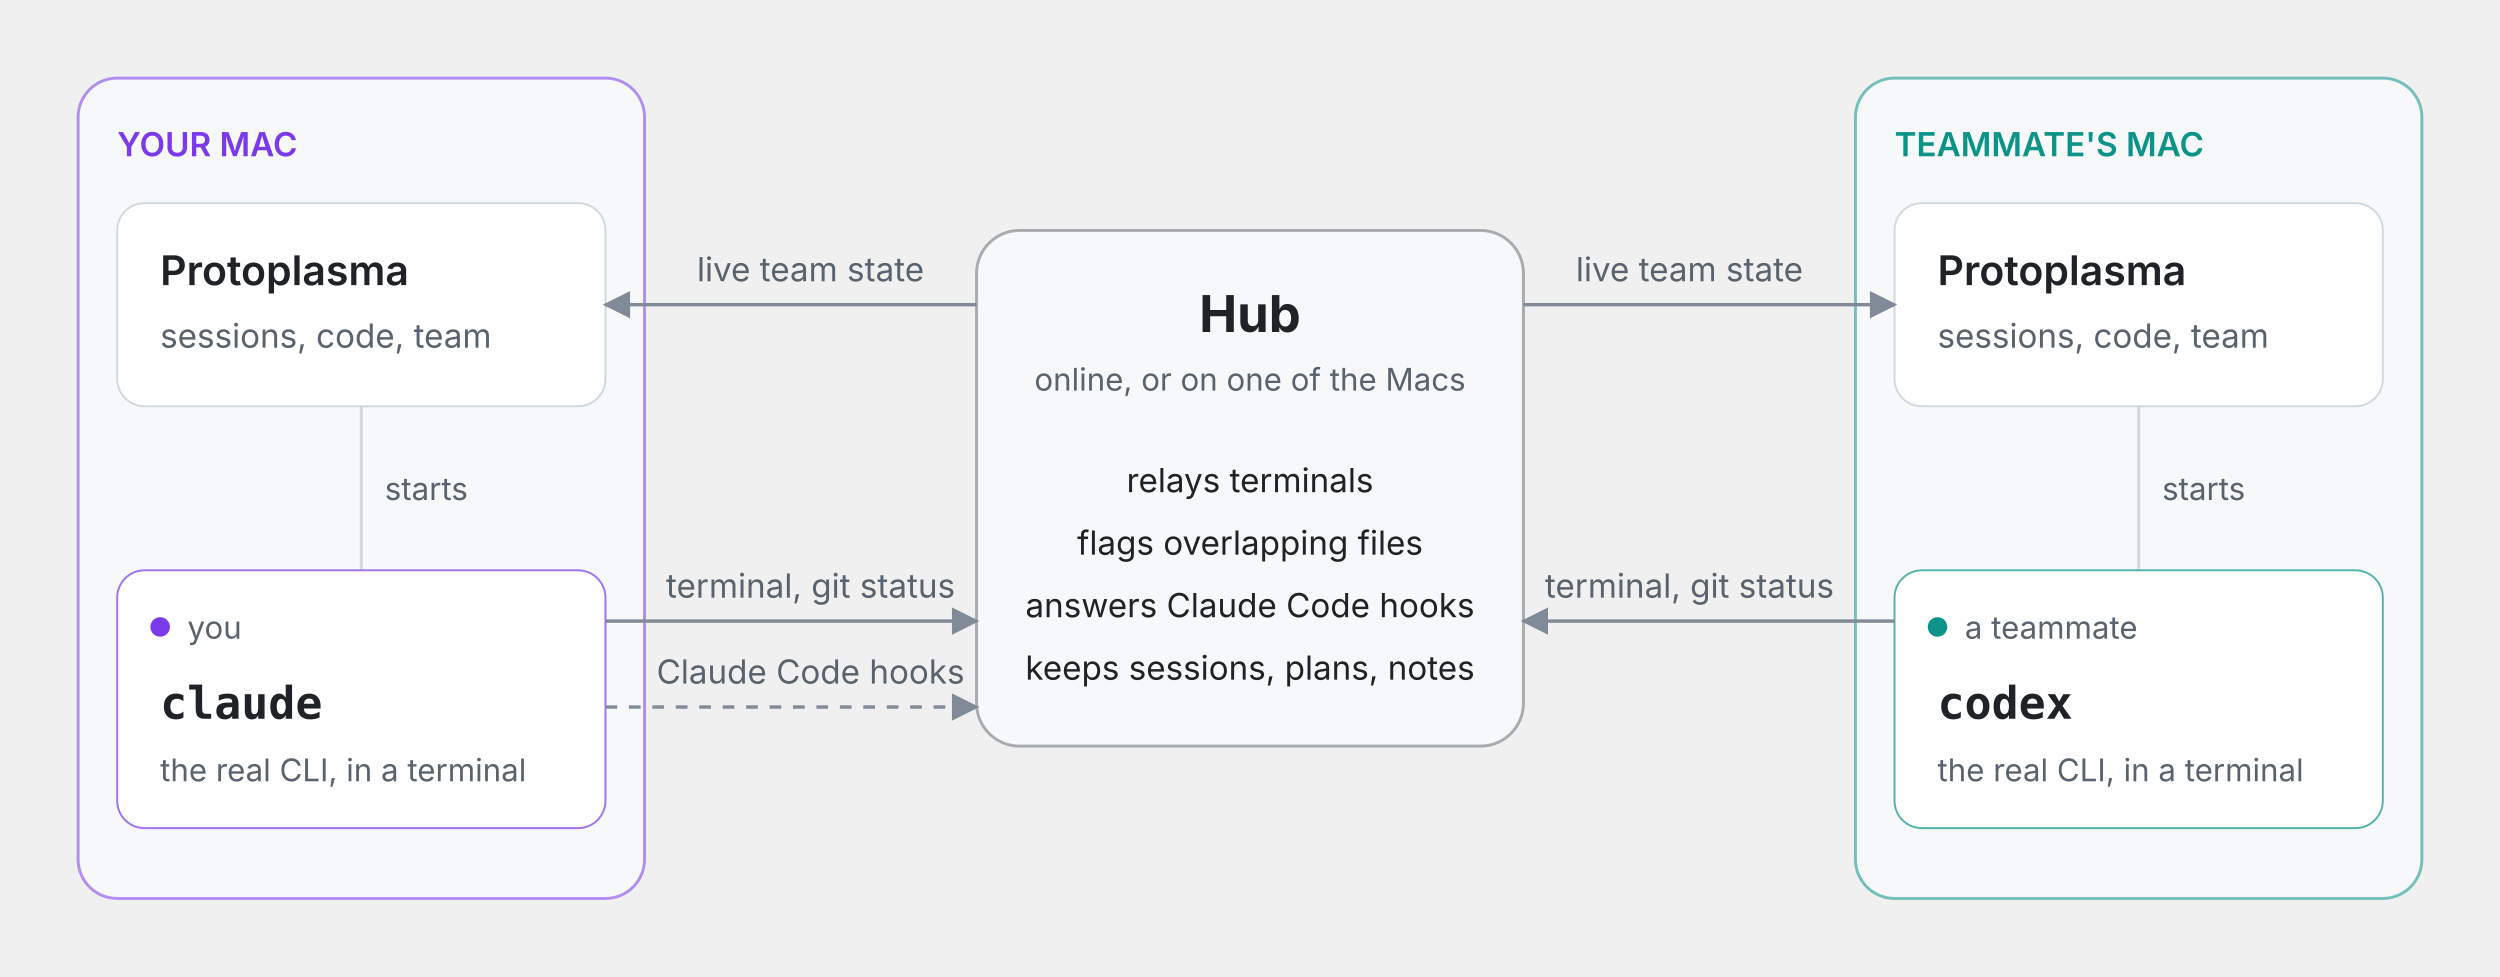
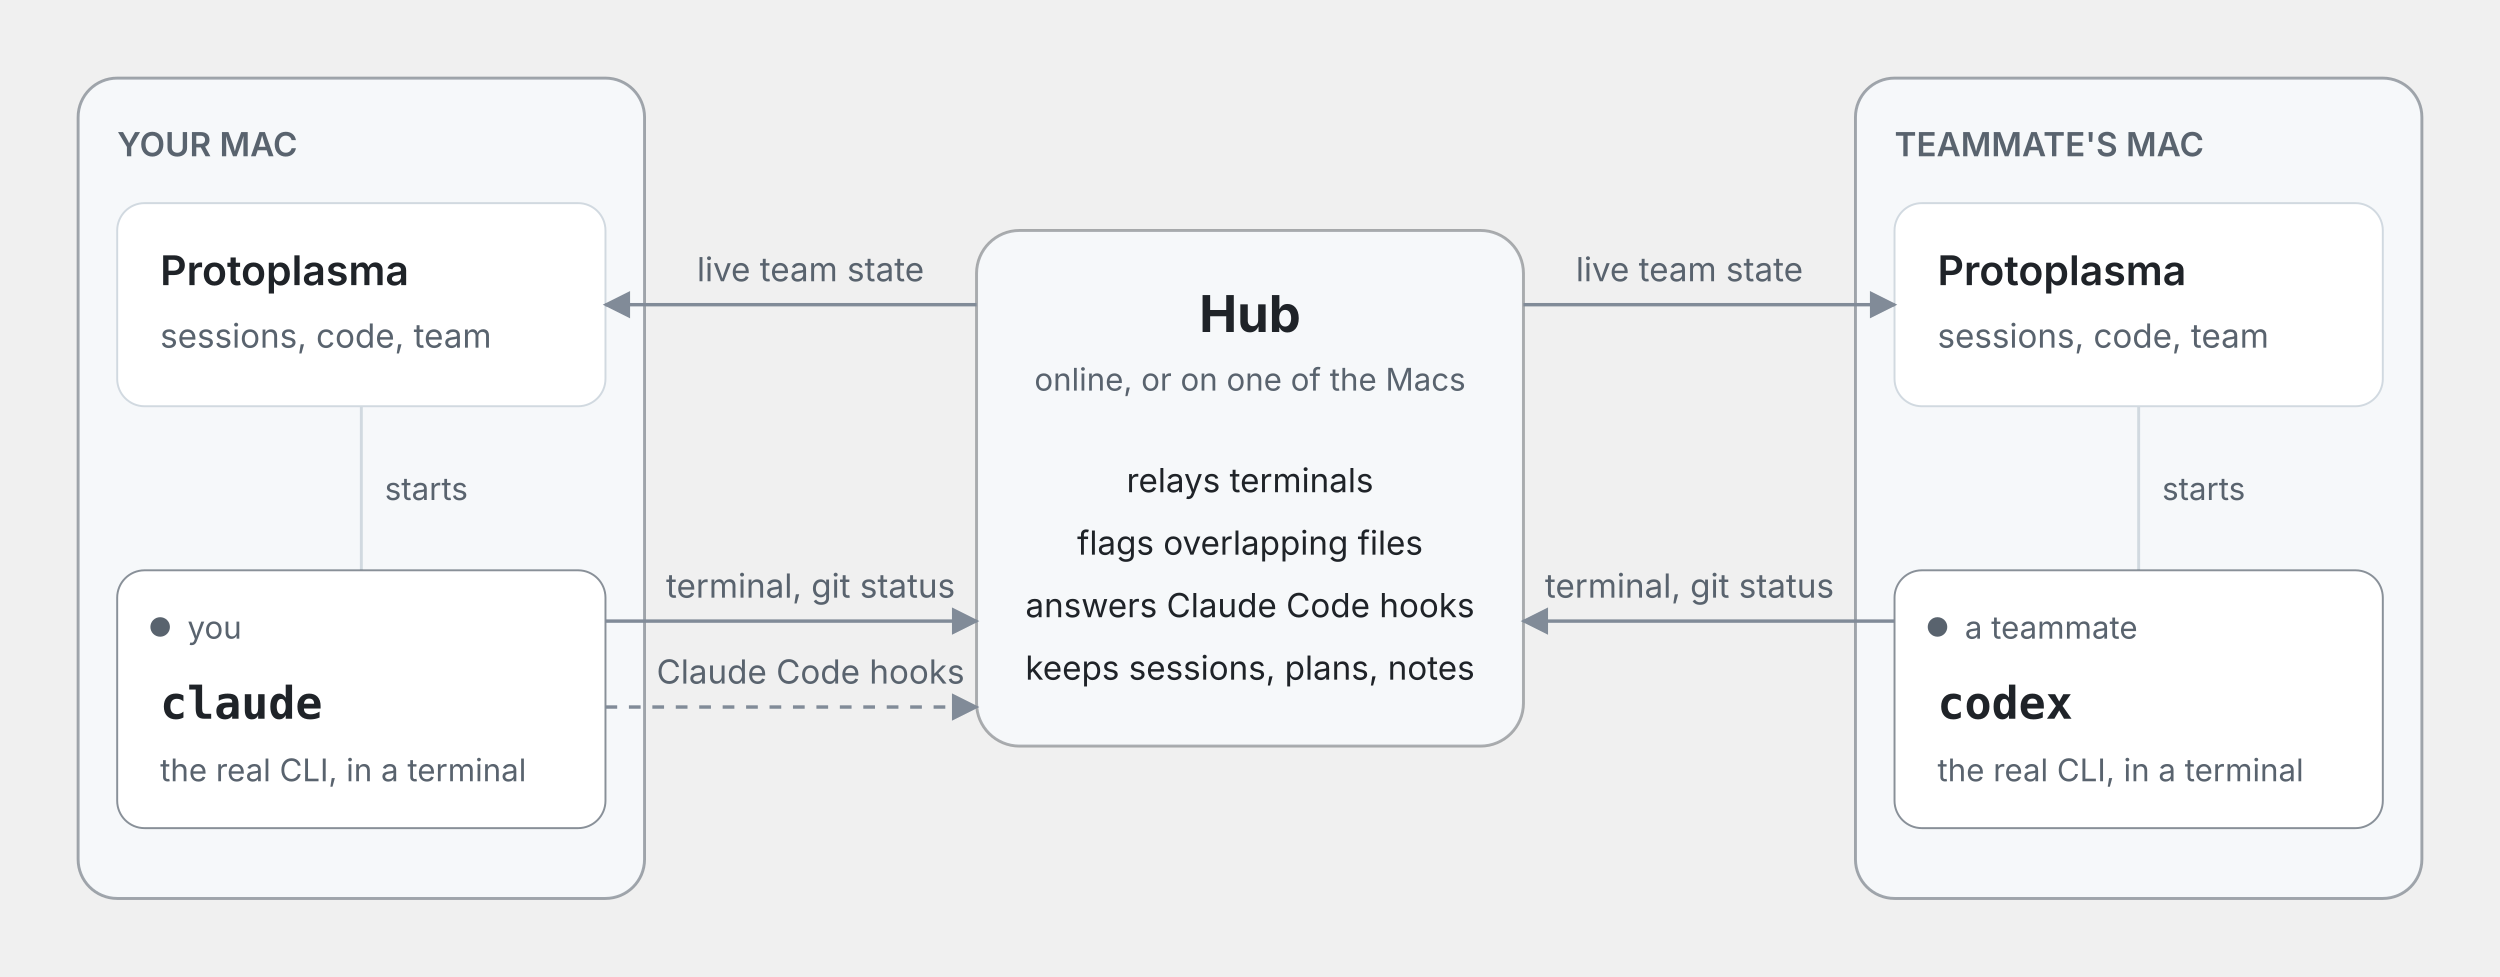
<svg xmlns="http://www.w3.org/2000/svg" width="1280" height="500" viewBox="0 0 1280 500">
  <defs>
    <marker id="head" viewBox="0 0 10 10" refX="9" refY="5" markerWidth="8" markerHeight="8" orient="auto-start-reverse">
      <path d="M0 0 10 5 0 10z" fill="#818b98" />
    </marker>
  </defs>
-   <rect x="40" y="40" width="290" height="420" rx="20" fill="#f6f8fa" stroke="#7c3aed" stroke-opacity=".55" stroke-width="1.5" />
-   <text x="60" y="80" font-family="-apple-system, BlinkMacSystemFont, Segoe UI, Inter, Helvetica, Arial, sans-serif" font-size="17" font-weight="600" fill="#7c3aed" text-anchor="start">YOUR MAC</text>
+   <rect x="40" y="40" width="290" height="420" rx="20" fill="#f6f8fa" stroke="#59636e" stroke-opacity=".55" stroke-width="1.5" />
+   <text x="60" y="80" font-family="-apple-system, BlinkMacSystemFont, Segoe UI, Inter, Helvetica, Arial, sans-serif" font-size="17" font-weight="600" fill="#59636e" text-anchor="start">YOUR MAC</text>
  <rect x="60" y="104" width="250" height="104" rx="14" fill="#ffffff" stroke="#d1d9e0" />
  <text x="82" y="146" font-family="-apple-system, BlinkMacSystemFont, Segoe UI, Inter, Helvetica, Arial, sans-serif" font-size="21" font-weight="600" fill="#1f2328" text-anchor="start">Protoplasma</text>
  <text x="82" y="178" font-family="-apple-system, BlinkMacSystemFont, Segoe UI, Inter, Helvetica, Arial, sans-serif" font-size="17" font-weight="400" fill="#59636e" text-anchor="start">sessions, code, team</text>
  <line x1="185" y1="208" x2="185" y2="292" stroke="#d1d9e0" stroke-width="1.5" />
  <text x="197" y="256" font-family="-apple-system, BlinkMacSystemFont, Segoe UI, Inter, Helvetica, Arial, sans-serif" font-size="16" font-weight="400" fill="#59636e" text-anchor="start">starts</text>
-   <rect x="60" y="292" width="250" height="132" rx="14" fill="#ffffff" stroke="#7c3aed" stroke-opacity=".7" />
-   <circle cx="82" cy="321" r="5" fill="#7c3aed" />
+   <rect x="60" y="292" width="250" height="132" rx="14" fill="#ffffff" stroke="#59636e" stroke-opacity=".7" />
+   <circle cx="82" cy="321" r="5" fill="#59636e" />
  <text x="96" y="327" font-family="-apple-system, BlinkMacSystemFont, Segoe UI, Inter, Helvetica, Arial, sans-serif" font-size="16" font-weight="400" fill="#59636e" text-anchor="start">you</text>
  <text x="82" y="368" font-family="ui-monospace, SFMono-Regular, Menlo, Consolas, monospace" font-size="23" font-weight="600" fill="#1f2328" text-anchor="start">claude</text>
  <text x="82" y="400" font-family="-apple-system, BlinkMacSystemFont, Segoe UI, Inter, Helvetica, Arial, sans-serif" font-size="16" font-weight="400" fill="#59636e" text-anchor="start">the real CLI, in a terminal</text>
-   <rect x="950" y="40" width="290" height="420" rx="20" fill="#f6f8fa" stroke="#0d9488" stroke-opacity=".55" stroke-width="1.5" />
-   <text x="970" y="80" font-family="-apple-system, BlinkMacSystemFont, Segoe UI, Inter, Helvetica, Arial, sans-serif" font-size="17" font-weight="600" fill="#0d9488" text-anchor="start">TEAMMATE'S MAC</text>
+   <rect x="950" y="40" width="290" height="420" rx="20" fill="#f6f8fa" stroke="#59636e" stroke-opacity=".55" stroke-width="1.5" />
+   <text x="970" y="80" font-family="-apple-system, BlinkMacSystemFont, Segoe UI, Inter, Helvetica, Arial, sans-serif" font-size="17" font-weight="600" fill="#59636e" text-anchor="start">TEAMMATE'S MAC</text>
  <rect x="970" y="104" width="250" height="104" rx="14" fill="#ffffff" stroke="#d1d9e0" />
  <text x="992" y="146" font-family="-apple-system, BlinkMacSystemFont, Segoe UI, Inter, Helvetica, Arial, sans-serif" font-size="21" font-weight="600" fill="#1f2328" text-anchor="start">Protoplasma</text>
  <text x="992" y="178" font-family="-apple-system, BlinkMacSystemFont, Segoe UI, Inter, Helvetica, Arial, sans-serif" font-size="17" font-weight="400" fill="#59636e" text-anchor="start">sessions, code, team</text>
  <line x1="1095" y1="208" x2="1095" y2="292" stroke="#d1d9e0" stroke-width="1.5" />
  <text x="1107" y="256" font-family="-apple-system, BlinkMacSystemFont, Segoe UI, Inter, Helvetica, Arial, sans-serif" font-size="16" font-weight="400" fill="#59636e" text-anchor="start">starts</text>
-   <rect x="970" y="292" width="250" height="132" rx="14" fill="#ffffff" stroke="#0d9488" stroke-opacity=".7" />
-   <circle cx="992" cy="321" r="5" fill="#0d9488" />
+   <rect x="970" y="292" width="250" height="132" rx="14" fill="#ffffff" stroke="#59636e" stroke-opacity=".7" />
+   <circle cx="992" cy="321" r="5" fill="#59636e" />
  <text x="1006" y="327" font-family="-apple-system, BlinkMacSystemFont, Segoe UI, Inter, Helvetica, Arial, sans-serif" font-size="16" font-weight="400" fill="#59636e" text-anchor="start">a teammate</text>
  <text x="992" y="368" font-family="ui-monospace, SFMono-Regular, Menlo, Consolas, monospace" font-size="23" font-weight="600" fill="#1f2328" text-anchor="start">codex</text>
  <text x="992" y="400" font-family="-apple-system, BlinkMacSystemFont, Segoe UI, Inter, Helvetica, Arial, sans-serif" font-size="16" font-weight="400" fill="#59636e" text-anchor="start">the real CLI, in a terminal</text>
  <rect x="500" y="118" width="280" height="264" rx="22" fill="#f6f8fa" stroke="#1f2328" stroke-opacity=".35" stroke-width="1.5" />
  <text x="640" y="170" font-family="-apple-system, BlinkMacSystemFont, Segoe UI, Inter, Helvetica, Arial, sans-serif" font-size="26" font-weight="700" fill="#1f2328" text-anchor="middle">Hub</text>
  <text x="640" y="200" font-family="-apple-system, BlinkMacSystemFont, Segoe UI, Inter, Helvetica, Arial, sans-serif" font-size="16" font-weight="400" fill="#59636e" text-anchor="middle">online, or on one of the Macs</text>
  <text x="640" y="252" font-family="-apple-system, BlinkMacSystemFont, Segoe UI, Inter, Helvetica, Arial, sans-serif" font-size="17" font-weight="400" fill="#1f2328" text-anchor="middle">relays terminals</text>
  <text x="640" y="284" font-family="-apple-system, BlinkMacSystemFont, Segoe UI, Inter, Helvetica, Arial, sans-serif" font-size="17" font-weight="400" fill="#1f2328" text-anchor="middle">flags overlapping files</text>
  <text x="640" y="316" font-family="-apple-system, BlinkMacSystemFont, Segoe UI, Inter, Helvetica, Arial, sans-serif" font-size="17" font-weight="400" fill="#1f2328" text-anchor="middle">answers Claude Code hooks</text>
  <text x="640" y="348" font-family="-apple-system, BlinkMacSystemFont, Segoe UI, Inter, Helvetica, Arial, sans-serif" font-size="17" font-weight="400" fill="#1f2328" text-anchor="middle">keeps sessions, plans, notes</text>
  <line x1="500" y1="156" x2="310" y2="156" stroke="#818b98" stroke-width="1.75" marker-end="url(#head)" />
  <text x="415" y="144" font-family="-apple-system, BlinkMacSystemFont, Segoe UI, Inter, Helvetica, Arial, sans-serif" font-size="17" font-weight="400" fill="#59636e" text-anchor="middle">live team state</text>
  <line x1="780" y1="156" x2="970" y2="156" stroke="#818b98" stroke-width="1.75" marker-end="url(#head)" />
  <text x="865" y="144" font-family="-apple-system, BlinkMacSystemFont, Segoe UI, Inter, Helvetica, Arial, sans-serif" font-size="17" font-weight="400" fill="#59636e" text-anchor="middle">live team state</text>
  <line x1="310" y1="318" x2="500" y2="318" stroke="#818b98" stroke-width="1.75" marker-end="url(#head)" />
  <text x="415" y="306" font-family="-apple-system, BlinkMacSystemFont, Segoe UI, Inter, Helvetica, Arial, sans-serif" font-size="17" font-weight="400" fill="#59636e" text-anchor="middle">terminal, git status</text>
  <line x1="970" y1="318" x2="780" y2="318" stroke="#818b98" stroke-width="1.75" marker-end="url(#head)" />
  <text x="865" y="306" font-family="-apple-system, BlinkMacSystemFont, Segoe UI, Inter, Helvetica, Arial, sans-serif" font-size="17" font-weight="400" fill="#59636e" text-anchor="middle">terminal, git status</text>
  <line x1="310" y1="362" x2="500" y2="362" stroke="#818b98" stroke-width="1.75" stroke-dasharray="6 6" marker-end="url(#head)" />
  <text x="415" y="350" font-family="-apple-system, BlinkMacSystemFont, Segoe UI, Inter, Helvetica, Arial, sans-serif" font-size="17" font-weight="400" fill="#59636e" text-anchor="middle">Claude Code hooks</text>
</svg>
